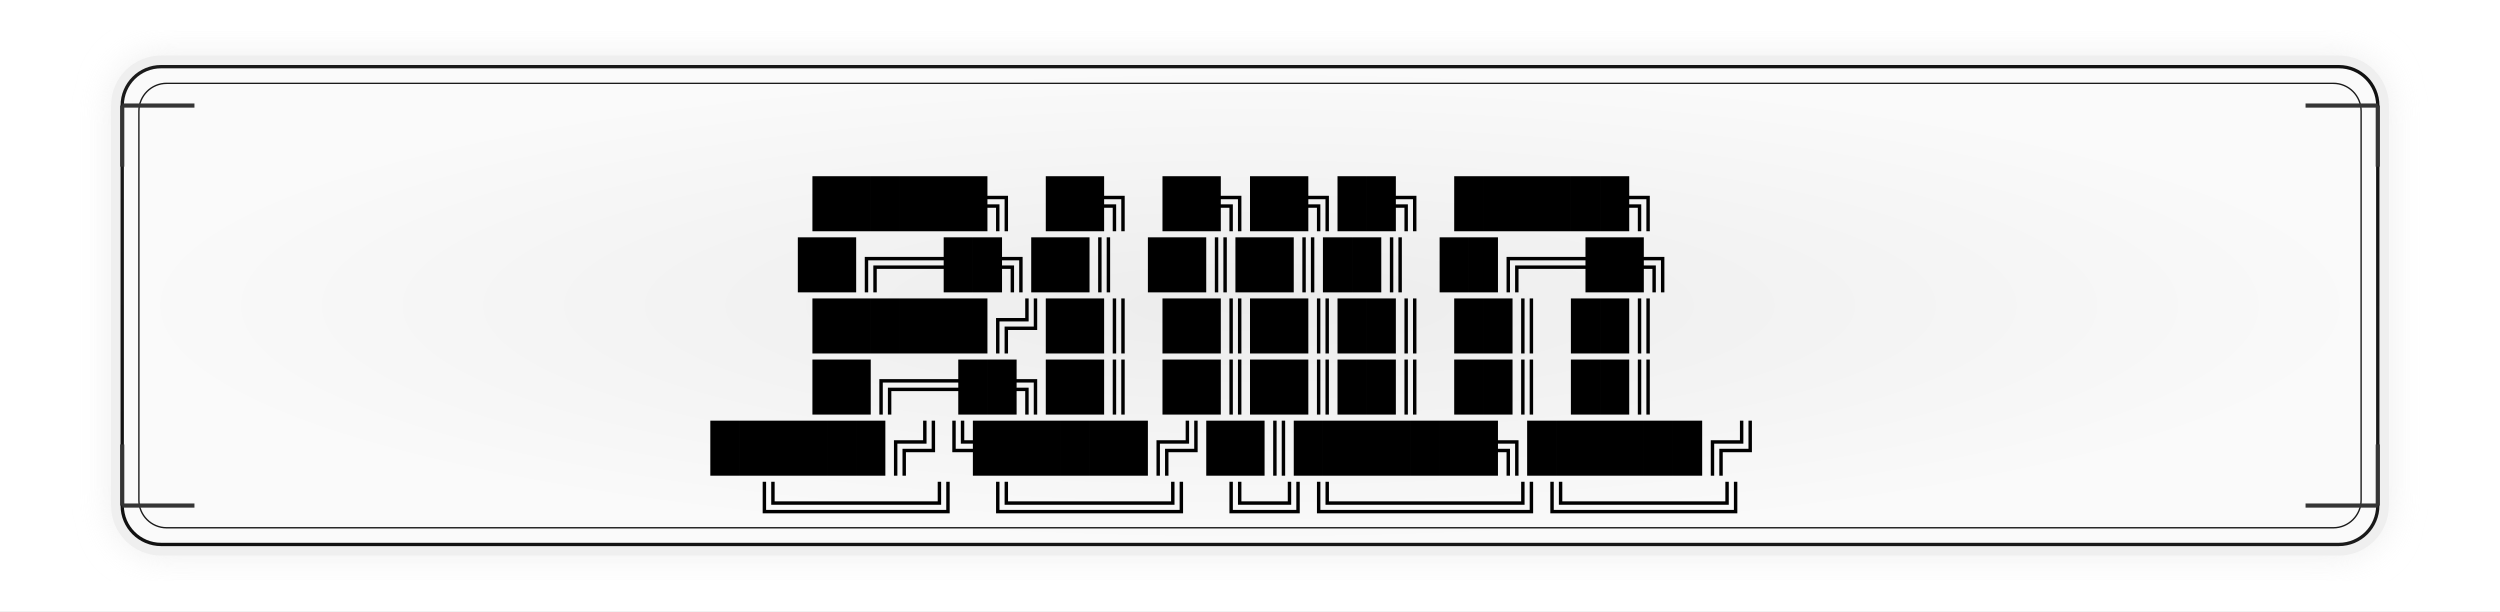
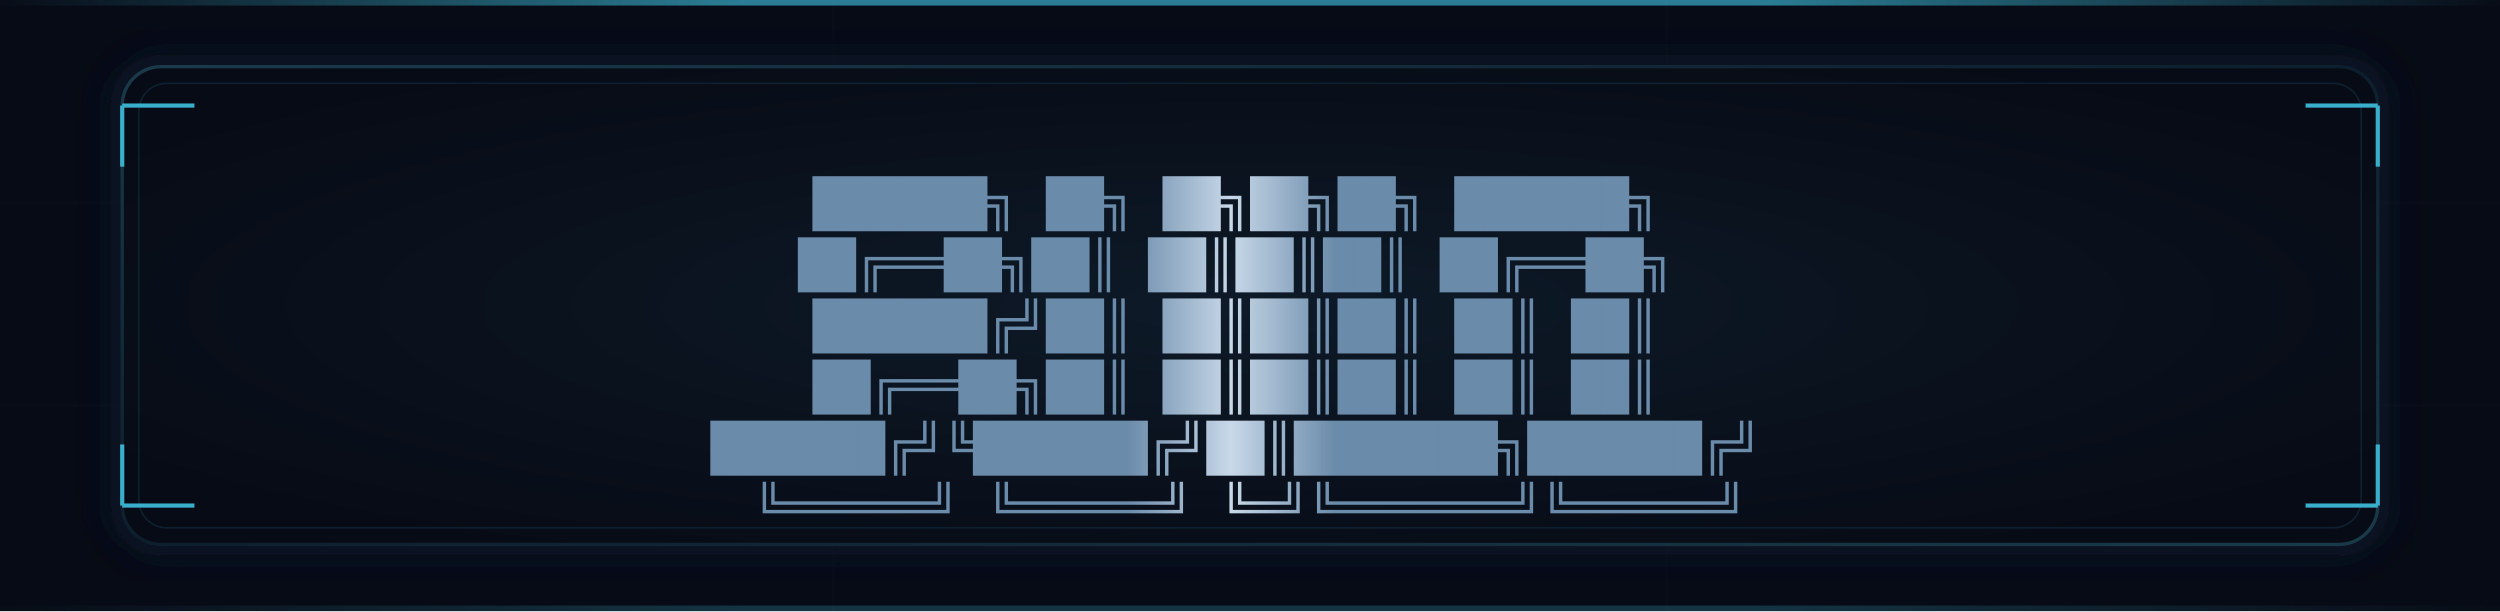
<svg xmlns="http://www.w3.org/2000/svg" width="900" height="220" viewBox="0 0 900 220">
  <defs>
    <filter id="cardGlow" x="-5%" y="-5%" width="110%" height="110%">
-       <feGaussianBlur stdDeviation="6" result="blur" />
+       <feGaussianBlur stdDeviation="8" result="blur" />
      <feMerge>
        <feMergeNode in="blur" />
        <feMergeNode in="SourceGraphic" />
      </feMerge>
    </filter>
-     <linearGradient id="bubbleBorder" x1="0%" y1="0%" x2="100%" y2="100%">
-       <stop offset="0%" style="stop-color:#1a1a1a;stop-opacity:1" />
-       <stop offset="50%" style="stop-color:#111111;stop-opacity:1" />
-       <stop offset="100%" style="stop-color:#1a1a1a;stop-opacity:1" />
+     <linearGradient id="edgeTop" x1="0%" y1="0%" x2="100%" y2="0%">
+       <stop offset="0%" stop-color="#3AAFCC" stop-opacity="0" />
+       <stop offset="30%" stop-color="#3AAFCC" stop-opacity="0.7" />
+       <stop offset="70%" stop-color="#3AAFCC" stop-opacity="0.7" />
+       <stop offset="100%" stop-color="#3AAFCC" stop-opacity="0" />
    </linearGradient>
-     <radialGradient id="cardBg" cx="50%" cy="50%" r="50%">
-       <stop offset="0%" style="stop-color:#ececec;stop-opacity:1" />
-       <stop offset="100%" style="stop-color:#fafafa;stop-opacity:1" />
+     <linearGradient id="edgeBot" x1="0%" y1="0%" x2="100%" y2="0%">
+       <stop offset="0%" stop-color="#3AAFCC" stop-opacity="0" />
+       <stop offset="30%" stop-color="#3AAFCC" stop-opacity="0.25" />
+       <stop offset="70%" stop-color="#3AAFCC" stop-opacity="0.25" />
+       <stop offset="100%" stop-color="#3AAFCC" stop-opacity="0" />
+     </linearGradient>
+     <linearGradient id="cardStroke" x1="0%" y1="0%" x2="100%" y2="100%">
+       <stop offset="0%" stop-color="#1A3A4A" stop-opacity="1" />
+       <stop offset="50%" stop-color="#0D1F2D" stop-opacity="1" />
+       <stop offset="100%" stop-color="#1A3A4A" stop-opacity="1" />
+     </linearGradient>
+     <radialGradient id="cardBg" cx="50%" cy="50%" r="60%">
+       <stop offset="0%" stop-color="#0E1A28" stop-opacity="1" />
+       <stop offset="100%" stop-color="#070B15" stop-opacity="1" />
    </radialGradient>
-     <linearGradient id="rainbowText" x1="0%" y1="0%" x2="100%" y2="0%">
-       <stop offset="0%" stop-color="#00d4ff" />
-       <stop offset="25%" stop-color="#00ff88" />
-       <stop offset="50%" stop-color="#ffd43b" />
-       <stop offset="75%" stop-color="#ff6b6b" />
-       <stop offset="100%" stop-color="#a855f7" />
+     <linearGradient id="textShimmer" x1="0%" y1="0%" x2="100%" y2="0%">
+       <stop offset="0%" stop-color="#6B8BAA" />
+       <stop offset="40%" stop-color="#6B8BAA" />
+       <stop offset="50%" stop-color="#C8D8E8" />
+       <stop offset="60%" stop-color="#6B8BAA" />
+       <stop offset="100%" stop-color="#6B8BAA" />
+       <animateTransform attributeName="gradientTransform" type="translate" values="-900 0;900 0;900 0" keyTimes="0;0.5;1" dur="4s" repeatCount="indefinite" />
    </linearGradient>
  </defs>
  <style>
-     @keyframes borderPulse {
-       0%, 100% { opacity: 0.6; }
-       50%       { opacity: 1; }
-     }
-     @keyframes textGlow {
-       0%, 100% { opacity: 1; }
-       50%       { opacity: 0.85; }
-     }
-     @keyframes cornerBlink {
-       0%, 100% { opacity: 0.8; }
-       90%       { opacity: 0.8; }
-       93%       { opacity: 0.2; }
-       96%       { opacity: 0.8; }
-     }
+     @keyframes borderPulse { 0%,100%{opacity:0.5} 50%{opacity:1} }
+     @keyframes cornerBlink { 0%,100%{opacity:0.7} 90%{opacity:0.7} 93%{opacity:0.15} 96%{opacity:0.7} }
+     @keyframes textGlow    { 0%,100%{opacity:1}   50%{opacity:0.82} }
  </style>
-   <rect width="900" height="220" fill="#ffffff" />
-   <rect x="40" y="20" width="820" height="180" rx="18" ry="18" fill="#e4e4e4" opacity="0.6" filter="url(#cardGlow)" />
-   <rect x="44" y="24" width="812" height="172" rx="14" ry="14" fill="url(#cardBg)" stroke="url(#bubbleBorder)" stroke-width="1.2" style="animation: borderPulse 4s ease-in-out infinite;" />
-   <rect x="50" y="30" width="800" height="160" rx="10" ry="10" fill="none" stroke="#1a1a1a" stroke-width="0.5" />
-   <g style="animation: cornerBlink 5s infinite;">
-     <line x1="44" y1="60" x2="44" y2="38" stroke="#353535" stroke-width="1.5" />
-     <line x1="44" y1="38" x2="70" y2="38" stroke="#353535" stroke-width="1.5" />
+   <rect width="900" height="220" fill="#070B15" />
+   <line x1="0" y1="73" x2="900" y2="73" stroke="white" stroke-opacity="0.012" stroke-width="1" />
+   <line x1="0" y1="146" x2="900" y2="146" stroke="white" stroke-opacity="0.012" stroke-width="1" />
+   <line x1="300" y1="0" x2="300" y2="220" stroke="white" stroke-opacity="0.01" stroke-width="1" />
+   <line x1="600" y1="0" x2="600" y2="220" stroke="white" stroke-opacity="0.01" stroke-width="1" />
+   <rect x="0" y="0" width="900" height="2" fill="url(#edgeTop)" />
+   <rect x="0" y="218" width="900" height="2" fill="url(#edgeBot)" />
+   <rect x="40" y="20" width="820" height="180" rx="18" fill="#0B1825" opacity="0.7" filter="url(#cardGlow)" />
+   <rect x="44" y="24" width="812" height="172" rx="14" fill="url(#cardBg)" stroke="url(#cardStroke)" stroke-width="1.2" style="animation:borderPulse 4s ease-in-out infinite" />
+   <rect x="50" y="30" width="800" height="160" rx="10" fill="none" stroke="#0D2030" stroke-width="0.6" />
+   <g style="animation:cornerBlink 5s infinite">
+     <line x1="44" y1="60" x2="44" y2="38" stroke="#3AAFCC" stroke-width="1.5" />
+     <line x1="44" y1="38" x2="70" y2="38" stroke="#3AAFCC" stroke-width="1.5" />
  </g>
-   <g style="animation: cornerBlink 5s 1s infinite;">
-     <line x1="856" y1="60" x2="856" y2="38" stroke="#353535" stroke-width="1.5" />
-     <line x1="856" y1="38" x2="830" y2="38" stroke="#353535" stroke-width="1.5" />
+   <g style="animation:cornerBlink 5s 1s infinite">
+     <line x1="856" y1="60" x2="856" y2="38" stroke="#3AAFCC" stroke-width="1.5" />
+     <line x1="856" y1="38" x2="830" y2="38" stroke="#3AAFCC" stroke-width="1.5" />
  </g>
-   <g style="animation: cornerBlink 5s 0.5s infinite;">
-     <line x1="44" y1="160" x2="44" y2="182" stroke="#353535" stroke-width="1.5" />
-     <line x1="44" y1="182" x2="70" y2="182" stroke="#353535" stroke-width="1.5" />
+   <g style="animation:cornerBlink 5s 0.5s infinite">
+     <line x1="44" y1="160" x2="44" y2="182" stroke="#3AAFCC" stroke-width="1.5" />
+     <line x1="44" y1="182" x2="70" y2="182" stroke="#3AAFCC" stroke-width="1.5" />
  </g>
-   <g style="animation: cornerBlink 5s 1.5s infinite;">
-     <line x1="856" y1="160" x2="856" y2="182" stroke="#353535" stroke-width="1.5" />
-     <line x1="856" y1="182" x2="830" y2="182" stroke="#353535" stroke-width="1.5" />
+   <g style="animation:cornerBlink 5s 1.5s infinite">
+     <line x1="856" y1="160" x2="856" y2="182" stroke="#3AAFCC" stroke-width="1.5" />
+     <line x1="856" y1="182" x2="830" y2="182" stroke="#3AAFCC" stroke-width="1.5" />
  </g>
-   <text text-anchor="middle" font-family="'Courier New', Courier, monospace" font-size="17.5" fill="#000000" style="animation: textGlow 3s ease-in-out infinite;">
+   <text text-anchor="middle" font-family="'Courier New',Courier,monospace" font-size="17.5" fill="url(#textShimmer)" style="animation:textGlow 3s ease-in-out infinite">
    <tspan x="450" dy="78">██████╗ ██╗   ██╗██╗██╗     ██████╗</tspan>
    <tspan x="450" dy="22">██╔══██╗██║   ██║██║██║     ██╔══██╗</tspan>
    <tspan x="450" dy="22">██████╔╝██║   ██║██║██║     ██║  ██║</tspan>
    <tspan x="450" dy="22">██╔══██╗██║   ██║██║██║     ██║  ██║</tspan>
    <tspan x="450" dy="22">██████╔╝╚██████╔╝██║███████╗██████╔╝</tspan>
    <tspan x="450" dy="22">╚═════╝  ╚═════╝ ╚═╝╚══════╝╚═════╝</tspan>
  </text>
</svg>
